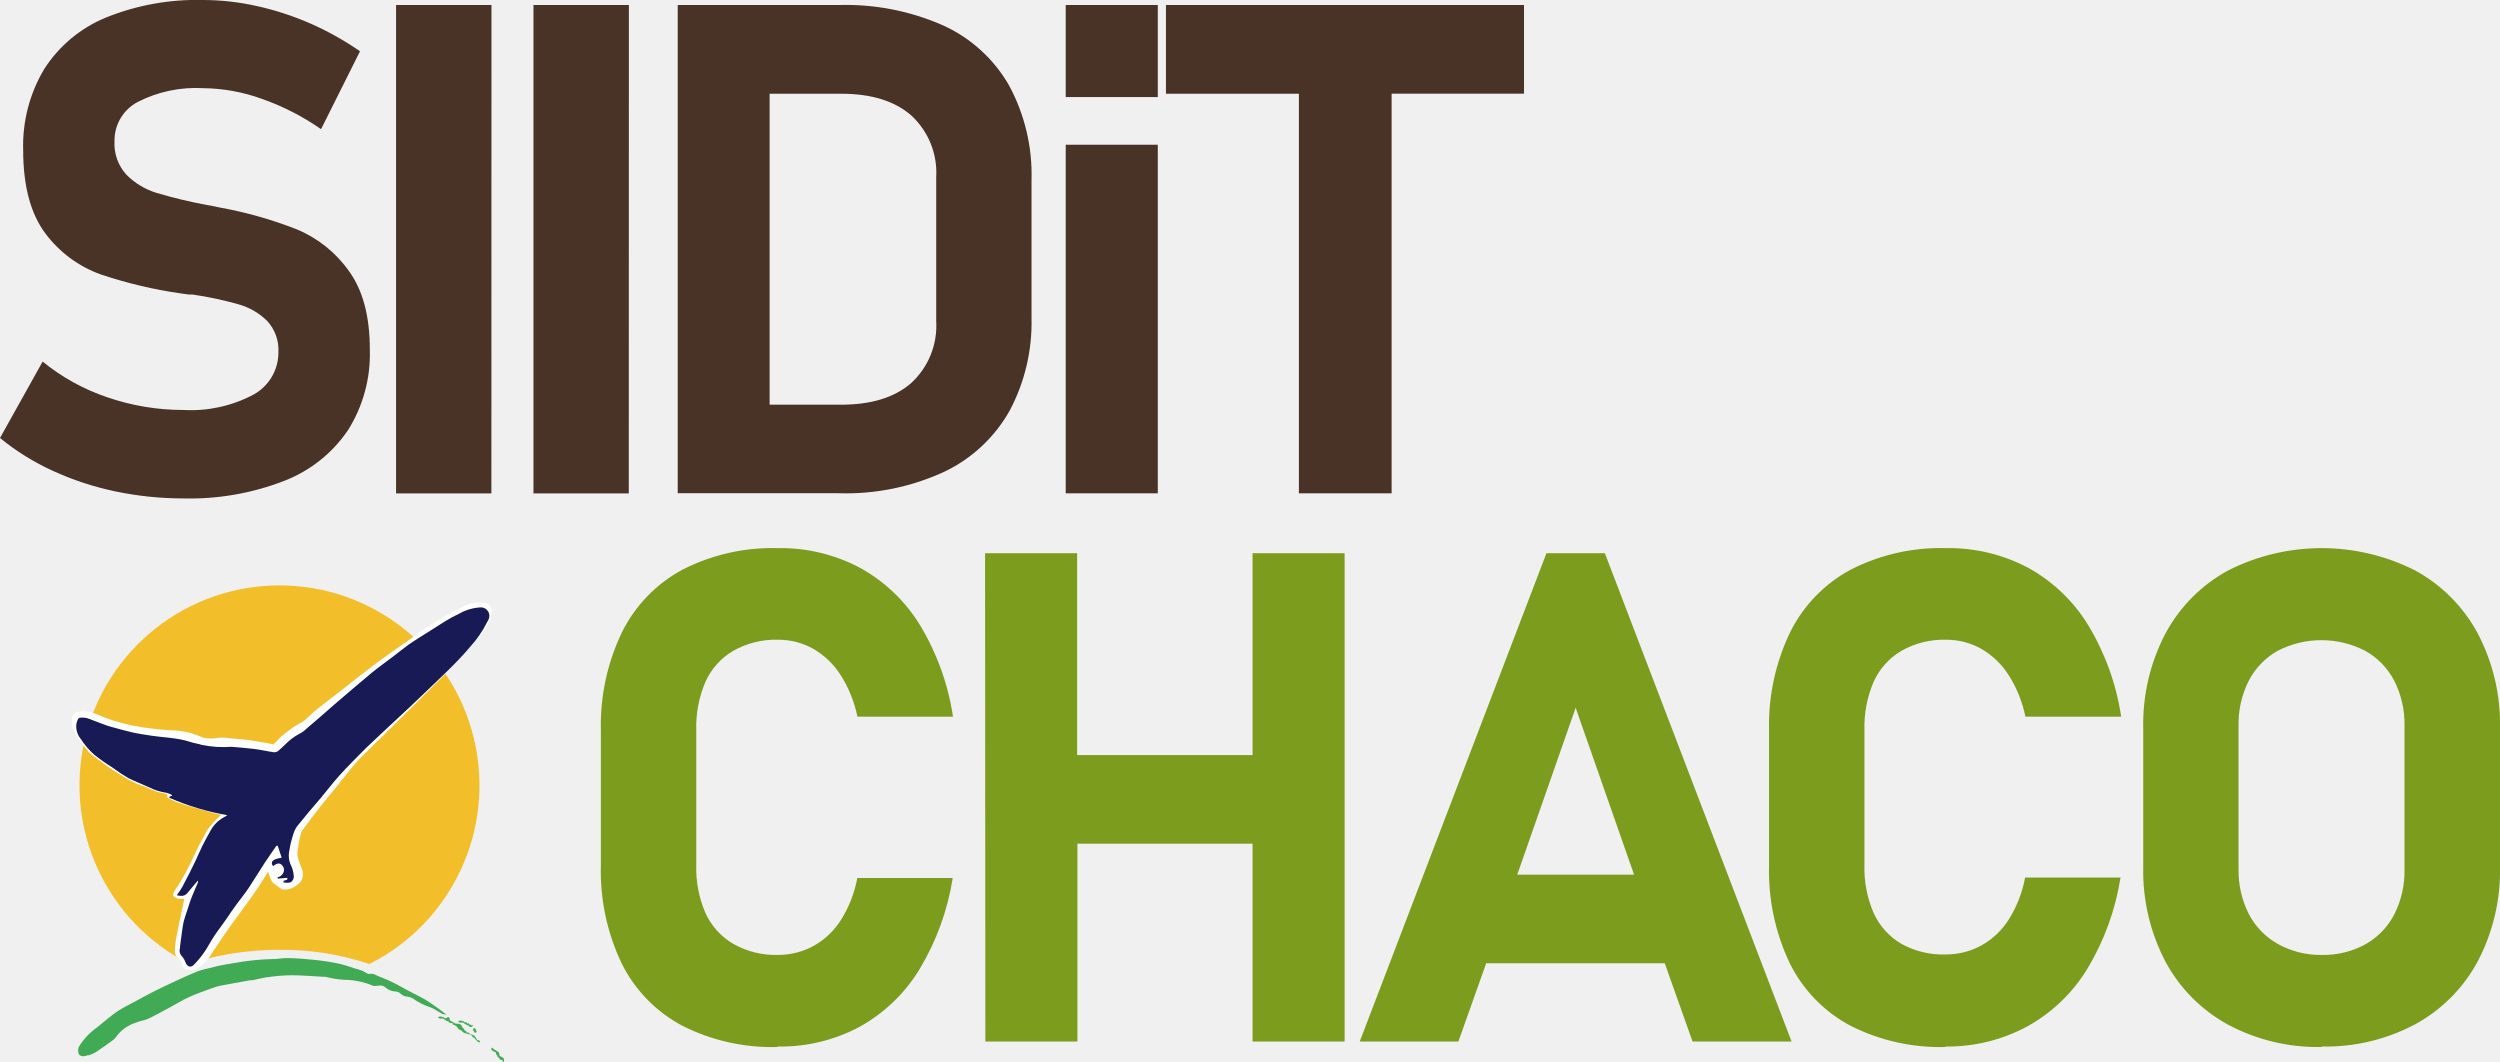
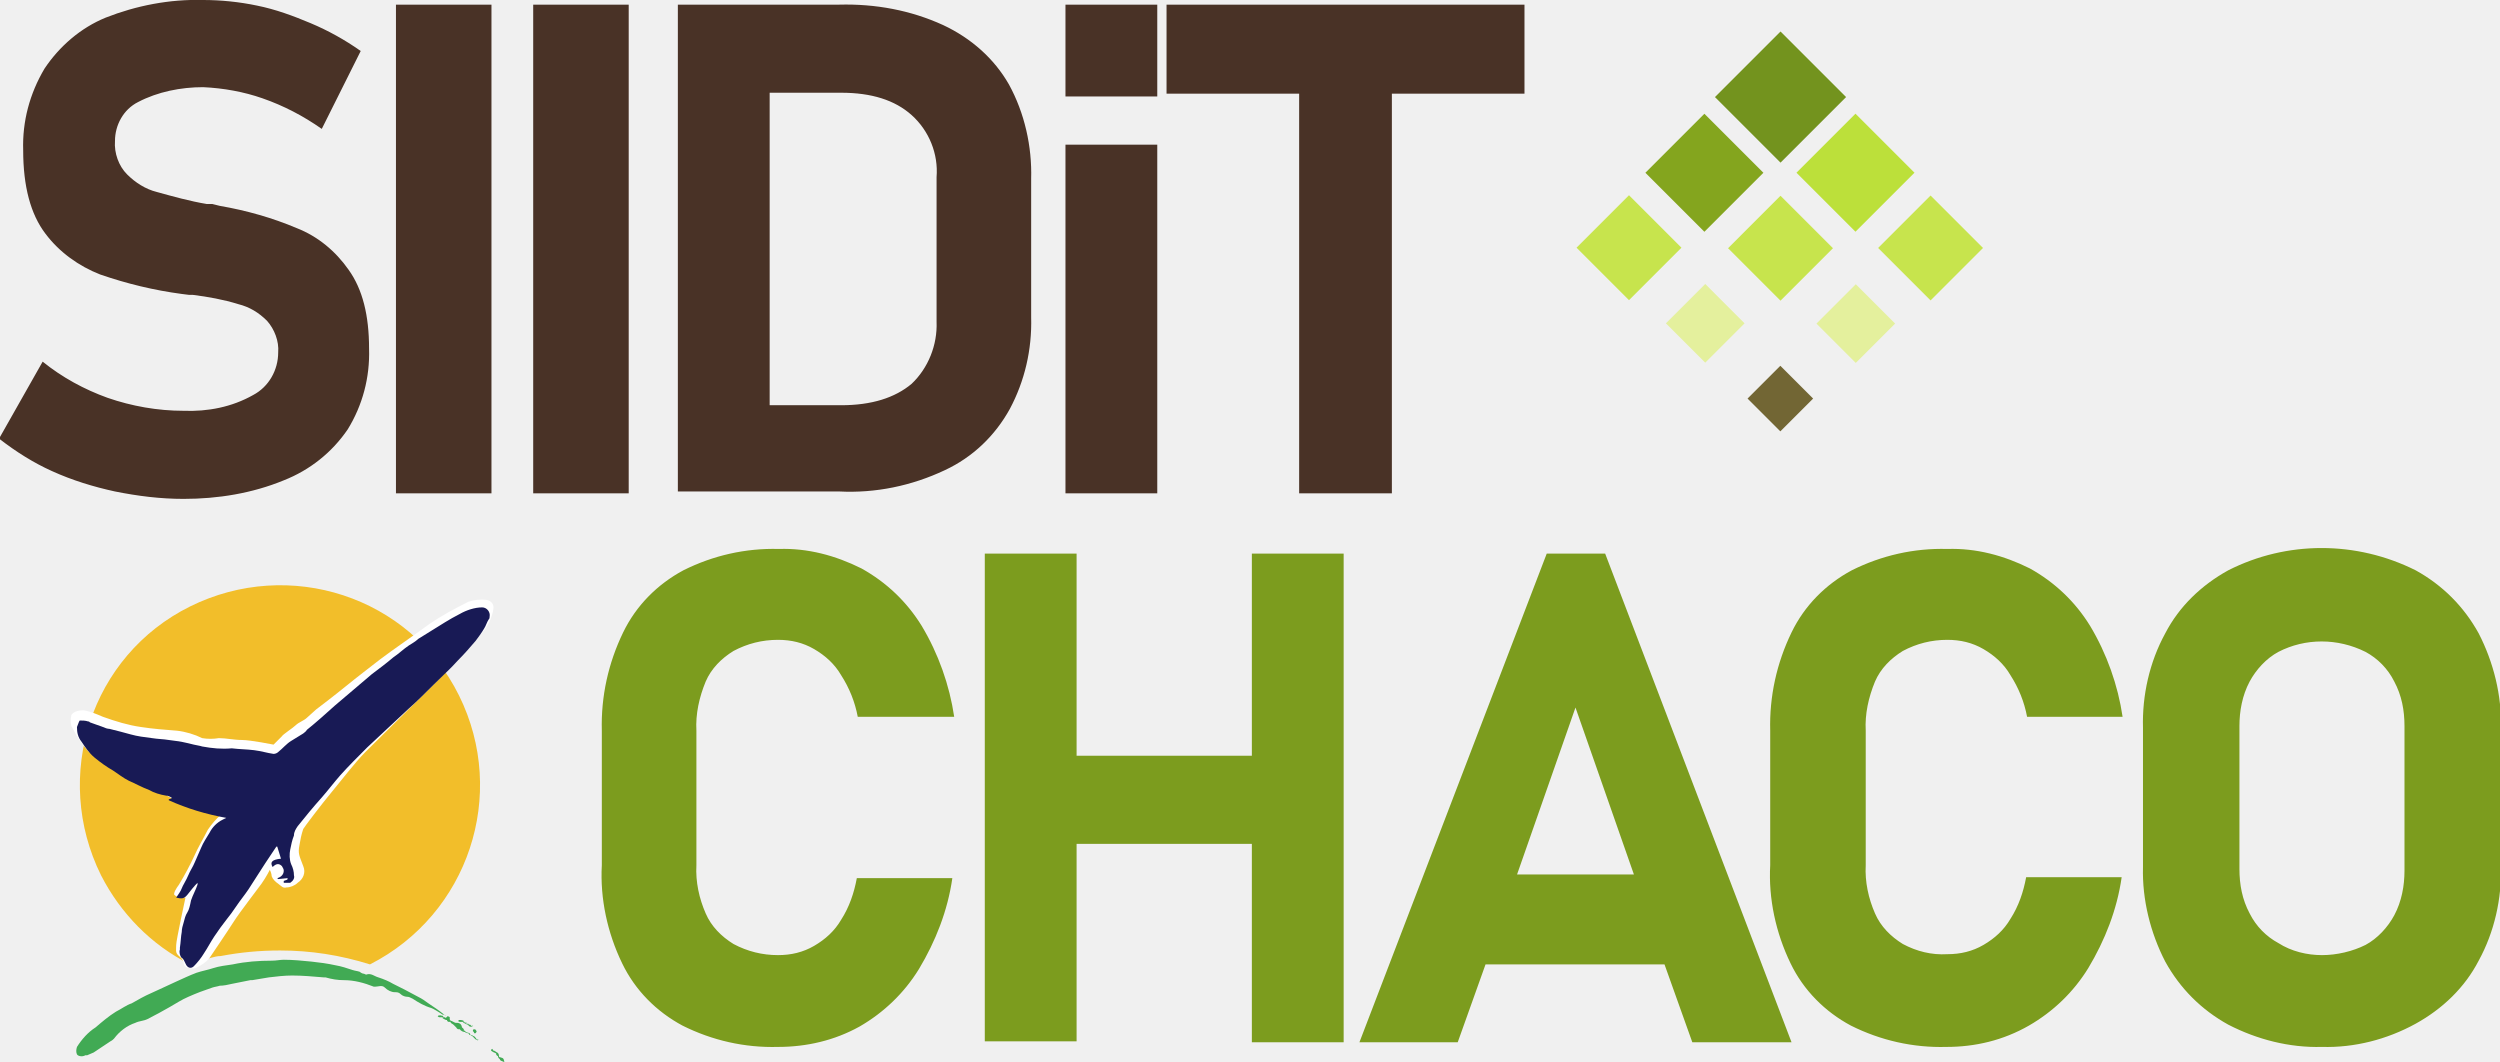
- <svg xmlns="http://www.w3.org/2000/svg" id="Layer_1" data-name="Layer 1" viewBox="0 0 269.65 114.54">
-   <defs>
-     <style>.cls-1{fill:#f2be2a;}.cls-2{fill:#fff;}.cls-3{fill:#181a55;}.cls-4{fill:#41aa54;}.cls-5{fill:#493226;}.cls-6{fill:#7c9c1e;}</style>
-   </defs>
-   <path class="cls-1" d="M19.36,104c.71-.25,1.46-.48,2.25-.68a7.22,7.22,0,0,1,1.1-.25,31.87,31.87,0,0,1,6.37-.62,29.33,29.33,0,0,1,9.66,1.53,21.57,21.57,0,1,0-19.39,0Z" transform="translate(1.1)" />
-   <path class="cls-2" d="M28.39,80.28s-2.51-.49-3.38-.53-1.67-.23-2.47-.19a3.94,3.94,0,0,1-1.75,0,8.14,8.14,0,0,0-2.7-.75,33.62,33.62,0,0,1-3.91-.38,20,20,0,0,1-4.06-1.06A6.6,6.6,0,0,0,8,76.71c-.65,0-1.14.15-1.25.53a2.3,2.3,0,0,0,0,1.25,12.26,12.26,0,0,0,1.78,2.69A32.92,32.92,0,0,0,12.6,84a9.73,9.73,0,0,0,2,.87,8.08,8.08,0,0,0,1.46.59,5.29,5.29,0,0,1,.87.2c.05.07,0,.23,0,.33a4.75,4.75,0,0,0,.9.47c.52.25,3.51,1.07,3.85,1.17s1.07.27,1.07.27a8.82,8.82,0,0,0-1.55,1.72c-.43.76-1.07,2-1.37,2.67a30,30,0,0,1-1.73,3.25c-.34.45-.65.94-.49,1.12a1,1,0,0,0,.72.29h.45s-1,4.59-1,5.1-.11.76.16,1.12.52.43.58.78a.6.6,0,0,0,.31.52,1.66,1.66,0,0,0,1,.14,4.35,4.35,0,0,0,1.48-1.12c.23-.33,1.86-2.84,2.64-3.89s2.49-3.38,2.95-4.12.92-1.46.92-1.46.16.43.23.7a1.46,1.46,0,0,0,.7.8c.43.29.47.47.94.43a2,2,0,0,0,1.21-.47,1.37,1.37,0,0,0,.56-1.75c-.4-1.12-.61-1.32-.4-2.33a9.83,9.83,0,0,1,.36-1.7c.14-.23,2-2.73,3-3.89s2.57-3.34,3.67-4.37,7.7-7.63,8.69-8.6,3.92-4.25,4.32-4.81a4.1,4.1,0,0,0,.81-2,.86.86,0,0,0-.72-1,4,4,0,0,0-2,.23,40.08,40.08,0,0,0-4.21,2.37c-.78.58-4.41,3.09-5.35,3.79s-2.6,2-3.7,2.87-2.8,2.15-3.18,2.49l-1,.92c-.31.27-.9.49-1.25.76s-1.36,1-1.5,1.21A4.33,4.33,0,0,1,28.39,80.28Z" transform="translate(1.1)" />
-   <path class="cls-3" d="M29.49,95c.2-.07.5-.06.39-.32l-1,.09-.06-.14a.88.88,0,0,0,.72-.79.75.75,0,0,0-.19-.48c-.26-.32-.56-.29-1,.07-.32-.48-.06-.76.93-.92l-.43-1.29h-.13c-.41.6-.84,1.19-1.24,1.8-.6.92-1.17,1.87-1.78,2.79-.4.6-.87,1.16-1.3,1.75s-.71,1-1.07,1.54-.9,1.22-1.32,1.85-.69,1.2-1.08,1.76a10.18,10.18,0,0,1-1.15,1.38c-.33.33-.72.15-.87-.29a2.1,2.1,0,0,0-.37-.64.87.87,0,0,1-.22-.92.83.83,0,0,0,0-.18c.08-.57.15-1.15.23-1.72a10.48,10.48,0,0,1,.18-1c.1-.38.23-.76.36-1.13s.26-.85.42-1.27c.22-.58.48-1.14.72-1.71a.26.26,0,0,0,0-.24c-.36.43-.73.85-1.08,1.29s-.72.37-1.18.29c.23-.35.46-.65.64-1s.5-.94.74-1.42.45-.91.67-1.37.46-1.05.72-1.57.57-1.07.86-1.6a3.51,3.51,0,0,1,1.42-1.44l.4-.24a27.35,27.35,0,0,1-6.25-1.88l0-.12.28-.1,0-.08a2.41,2.41,0,0,0-.6-.24A6,6,0,0,1,15,84.93c-.75-.34-1.53-.65-2.25-1a18.85,18.85,0,0,1-1.69-1.12,22.41,22.41,0,0,1-2-1.41A8.41,8.41,0,0,1,7.61,79.7a2.1,2.1,0,0,1-.47-1.62c.05-.24.16-.6.33-.66a2.15,2.15,0,0,1,.89.06.87.87,0,0,1,.19.07l1.42.54c.24.09.47.18.72.25.78.21,1.55.44,2.33.62s1.5.28,2.26.4c.58.09,1.17.13,1.75.2s.92.11,1.38.2.87.23,1.31.35.62.12.92.23a11.54,11.54,0,0,0,3.22.21c.82.07,1.63.13,2.44.23s1.43.26,2.15.36a.73.73,0,0,0,.5-.18c.47-.4.89-.87,1.37-1.25s.84-.52,1.26-.79a4,4,0,0,0,.42-.36c1-.85,2-1.72,2.95-2.56,1.33-1.14,2.66-2.28,4-3.4.76-.62,1.56-1.18,2.34-1.78.56-.43,1.11-.87,1.68-1.29.33-.24.69-.44,1-.66,1-.61,1.91-1.22,2.88-1.82a13.2,13.2,0,0,1,1.58-.86,5.14,5.14,0,0,1,2.41-.68.92.92,0,0,1,.76,1.3c-.18.32-.34.65-.54,1a12.71,12.71,0,0,1-.9,1.31c-.6.72-1.22,1.44-1.87,2.11-.85.89-1.74,1.74-2.63,2.59s-1.82,1.75-2.74,2.61c-1.49,1.4-3,2.77-4.47,4.18-1,1-2,2-2.91,3-.7.77-1.33,1.61-2,2.41-.87,1-1.76,2.06-2.61,3.12a3,3,0,0,0-.44,1,8.84,8.84,0,0,0-.36,1.51,2.49,2.49,0,0,0,.11,1.59,3.25,3.25,0,0,1,.34,1.17.73.73,0,0,1-.37.77,2,2,0,0,1-.73,0Z" transform="translate(1.1)" />
-   <path class="cls-4" d="M53.13,114.06h0l-.29-.14c-.07,0-.07-.13-.08-.2h0a.31.31,0,0,0-.2-.31c-.15-.06-.25-.22-.43-.24A.22.22,0,0,0,52,113h0c-.16.11-.17.21,0,.32s.11.07.17.11l.21.07c0,.12,0,.25.15.31a.26.26,0,0,0,.22.28h0c0,.23.23.21.36.3s0,.12,0,.16.12,0,.12,0S53.34,114.18,53.13,114.06Z" transform="translate(1.1)" />
-   <path class="cls-4" d="M50.29,111.15h-.07c0-.09,0-.2-.1-.24s-.15,0-.19.1l0,0,0,.13h0l.12.13c0,.07.09.17.19.1S50.32,111.22,50.29,111.15Z" transform="translate(1.1)" />
-   <path class="cls-4" d="M50.36,112.16h0l-.28-.44-.15-.08a.66.66,0,0,0-.37-.07c0-.22-.21-.2-.36-.21v-.15l-.22-.07c.07-.21-.19-.21-.22-.36h0c-.11-.37-.41-.38-.72-.37l-.43-.24,0,0a.33.33,0,0,1-.22-.22h0v-.15a.2.2,0,0,0-.27-.06l0,.05h0a.26.26,0,0,0-.18.08.3.3,0,0,0,0-.06l-.18,0a.21.21,0,0,0,.05-.07.21.21,0,0,0-.24,0,.11.11,0,0,0,0-.09h-.29c-.05,0-.14.06-.1.12s.12.06.18.09h.19v0h.13l.12.08s.11,0,.14,0v0h-.16l.37.21.13,0a.21.21,0,0,0,.24.19l.2,0,0,.14.34.16.08.07.16.2c.07.16.23.17.36.23h0a.84.84,0,0,0,.6.35l.43.14.13.1h0a.28.28,0,0,0,.23.21,2.45,2.45,0,0,0,.31.34c.08.06.17.25.28.11S50.52,112.22,50.36,112.16Z" transform="translate(1.1)" />
-   <path class="cls-4" d="M49.88,110.56l0,0c-.11,0-.14.1-.18,0l-.09-.06-.06,0s-.08-.07-.08-.11,0,0-.07,0-.21,0-.14-.08-.14,0-.07,0,0-.08-.08,0a.3.3,0,0,0,0-.06l-.18,0a.21.21,0,0,0,.05-.07.21.21,0,0,0-.24,0,.11.11,0,0,0,0-.09h-.29c-.05,0-.14.06-.1.12s.12.06.18.09h.19v0h.13l.12.08s.11,0,.14,0v0h-.16l.37.21.13,0h0a.21.21,0,0,0,.24.19C49.73,110.79,50,110.64,49.88,110.56Z" transform="translate(1.1)" />
-   <path class="cls-4" d="M46.63,109.38c-.11-.06-1.1-.67-1.22-.7a6.93,6.93,0,0,1-2-1,1.59,1.59,0,0,0-.54-.18,1.1,1.1,0,0,1-.77-.33.87.87,0,0,0-.62-.23,1.72,1.72,0,0,1-1.06-.48c-.35-.26-.68-.13-1-.12a.74.74,0,0,1-.25,0,8.12,8.12,0,0,0-3.16-.66,10.38,10.38,0,0,1-2-.32l-.18,0c-1.15-.06-2.29-.16-3.44-.17a19.75,19.75,0,0,0-2.49.19c-.6.07-1.19.23-1.79.35H25.9l-2,.36c-.43.08-.86.15-1.29.24a5.79,5.79,0,0,0-.77.23c-.86.32-1.74.61-2.58,1-.67.3-1.3.7-1.95,1.05s-1.59.87-2.4,1.26c-.39.19-.86.23-1.26.4a4.24,4.24,0,0,0-2.29,1.65,1.22,1.22,0,0,1-.36.33c-.58.42-1.17.85-1.77,1.24a4.51,4.51,0,0,1-.74.33c-.05,0-.12,0-.17,0-.29.17-.81.14-.92-.13a1,1,0,0,1,0-.77,7,7,0,0,1,2-2.13c.72-.59,1.43-1.2,2.19-1.73a17,17,0,0,1,1.72-.95c.7-.38,1.39-.77,2.1-1.13s1.72-.84,2.59-1.24,1.5-.68,2.28-1c.59-.21,1.21-.3,1.81-.47s1.43-.28,2.14-.41a26.32,26.32,0,0,1,4.24-.42c.45,0,.89-.11,1.33-.1,1,0,2,.09,3,.19a25.7,25.7,0,0,1,2.56.39c.63.13,1.23.35,1.84.54.26.08.52.14.77.24a3.52,3.52,0,0,1,.42.24c.09,0,.2.14.27.12.5-.15.88.19,1.29.33a14.13,14.13,0,0,1,1.62.72c.39.19.76.43,1.15.63l1.45.75a8.92,8.92,0,0,1,1.1.65,19.41,19.41,0,0,1,1.79,1.32S46.65,109.36,46.63,109.38Z" transform="translate(1.1)" />
-   <path class="cls-5" d="M81.91,43.65h7.72q4.89,0,7.57-2.35a8.4,8.4,0,0,0,2.68-6.66V19.13a8.4,8.4,0,0,0-2.68-6.67q-2.68-2.35-7.57-2.35H81.91ZM77,.54H89.4a26.06,26.06,0,0,1,11.25,2.21,15.67,15.67,0,0,1,7.08,6.45,20.23,20.23,0,0,1,2.43,10.22V34.34a20.23,20.23,0,0,1-2.34,9.92,15.94,15.94,0,0,1-7,6.59,25.25,25.25,0,0,1-11.45,2.35H72V.54Zm72,9.56V53.21H139V10.11H124.66V.54h38.62v9.56ZM18.71,53.76A35.59,35.59,0,0,1,11.34,53a31.64,31.64,0,0,1-6.77-2.23A26,26,0,0,1-1.1,47.24L3.5,39a22.29,22.29,0,0,0,7,3.86,25.2,25.2,0,0,0,8.19,1.36,14.42,14.42,0,0,0,7.54-1.65A5.18,5.18,0,0,0,28.93,38a4.61,4.61,0,0,0-1.2-3.37,7.1,7.1,0,0,0-3.12-1.81,37.7,37.7,0,0,0-4.93-1.05.62.62,0,0,0-.2,0,.64.64,0,0,1-.2,0l-.8-.11a48.88,48.88,0,0,1-8.77-2.08,12.91,12.91,0,0,1-5.9-4.38Q1.4,22,1.4,16.19A16.09,16.09,0,0,1,3.68,7.43,14.4,14.4,0,0,1,10.31,1.9,26.14,26.14,0,0,1,20.81,0a26.75,26.75,0,0,1,5.78.65,31.36,31.36,0,0,1,5.78,1.88,32.24,32.24,0,0,1,5.36,3l-4.2,8.4a26.63,26.63,0,0,0-6.36-3.26,19.24,19.24,0,0,0-6.36-1.16A13.78,13.78,0,0,0,13.75,11a4.69,4.69,0,0,0-2.5,4.22,4.94,4.94,0,0,0,1.3,3.64,7.78,7.78,0,0,0,3.22,1.94,51.3,51.3,0,0,0,5.4,1.3l.29.05.29.05.42.09.42.09a44.08,44.08,0,0,1,8.35,2.37,13,13,0,0,1,5.6,4.49q2.25,3.1,2.25,8.46a15.43,15.43,0,0,1-2.35,8.69,14.72,14.72,0,0,1-6.87,5.47A28.11,28.11,0,0,1,18.71,53.76Zm33.19-.54H41.62V.54H51.91Zm14.82,0H56.44V.54H66.73ZM113.85.54h9.93v9.93h-9.93Zm0,15.07h9.93v37.6h-9.93Z" transform="translate(1.1)" />
-   <path class="cls-6" d="M249.31,103a9.44,9.44,0,0,0,4.71-1.14,7.8,7.8,0,0,0,3.13-3.24,10.28,10.28,0,0,0,1.1-4.85V78.29a10.28,10.28,0,0,0-1.1-4.85A7.8,7.8,0,0,0,254,70.19a10.29,10.29,0,0,0-9.42,0,7.8,7.8,0,0,0-3.13,3.24,10.28,10.28,0,0,0-1.1,4.85V93.72a10.28,10.28,0,0,0,1.1,4.85,7.8,7.8,0,0,0,3.13,3.24A9.44,9.44,0,0,0,249.31,103Zm0,9.93a20.54,20.54,0,0,1-10.09-2.41,16.76,16.76,0,0,1-6.76-6.81,21,21,0,0,1-2.39-10.2V78.54a21,21,0,0,1,2.39-10.2,16.76,16.76,0,0,1,6.76-6.81,22.33,22.33,0,0,1,20.18,0,16.76,16.76,0,0,1,6.76,6.81,21,21,0,0,1,2.39,10.2V93.47a21,21,0,0,1-2.39,10.2,16.76,16.76,0,0,1-6.76,6.81A20.54,20.54,0,0,1,249.31,112.88Zm-40.54,0a21.44,21.44,0,0,1-10.29-2.3,15.34,15.34,0,0,1-6.52-6.7,23.16,23.16,0,0,1-2.25-10.63V78.79A23.16,23.16,0,0,1,192,68.16a15.45,15.45,0,0,1,6.52-6.72,21.3,21.3,0,0,1,10.29-2.32,18.21,18.21,0,0,1,8.88,2.14,17.48,17.48,0,0,1,6.47,6.21,26.78,26.78,0,0,1,3.53,9.83H217.36a13.31,13.31,0,0,0-1.79-4.46A8.6,8.6,0,0,0,212.63,70a7.67,7.67,0,0,0-3.86-1A9.27,9.27,0,0,0,204,70.19a7.38,7.38,0,0,0-3,3.33,12.28,12.28,0,0,0-1,5.27V93.25a12.16,12.16,0,0,0,1,5.25,7.4,7.4,0,0,0,3,3.31,9.27,9.27,0,0,0,4.75,1.14,8,8,0,0,0,3.91-1,8.23,8.23,0,0,0,2.93-2.81,13,13,0,0,0,1.74-4.49h10.29a27.25,27.25,0,0,1-3.57,9.83,17.52,17.52,0,0,1-6.45,6.21A18.11,18.11,0,0,1,208.77,112.88Zm-126,0a21.44,21.44,0,0,1-10.29-2.3,15.34,15.34,0,0,1-6.52-6.7,23.16,23.16,0,0,1-2.25-10.63V78.79A23.16,23.16,0,0,1,66,68.16a15.45,15.45,0,0,1,6.52-6.72,21.3,21.3,0,0,1,10.29-2.32,18.21,18.21,0,0,1,8.88,2.14,17.48,17.48,0,0,1,6.47,6.21,26.77,26.77,0,0,1,3.53,9.83H91.38a13.31,13.31,0,0,0-1.79-4.46A8.6,8.6,0,0,0,86.65,70a7.67,7.67,0,0,0-3.86-1A9.27,9.27,0,0,0,78,70.19a7.38,7.38,0,0,0-3,3.33,12.28,12.28,0,0,0-1,5.27V93.25a12.16,12.16,0,0,0,1,5.25,7.4,7.4,0,0,0,3,3.31A9.27,9.27,0,0,0,82.79,103a8,8,0,0,0,3.91-1,8.23,8.23,0,0,0,2.93-2.81,13,13,0,0,0,1.74-4.49h10.29a27.26,27.26,0,0,1-3.57,9.83,17.52,17.52,0,0,1-6.45,6.21A18.1,18.1,0,0,1,82.79,112.88ZM165.7,59.67H172l20.14,52.67H181.46l-3-8.44H159.2l-3,8.44H145.56Zm9.45,34.67-6.3-18-6.3,18Zm-70-34.67h9.93V81.44H134V59.67h9.93v52.67H134V91H115.11v21.34h-9.93Z" transform="translate(1.1)" />
+ <svg xmlns="http://www.w3.org/2000/svg" enable-background="new 0 0 269.6 114.5" viewBox="0 0 269.6 114.5">
+   <path d="m20.5 104c.7-.2 1.5-.5 2.2-.7.4-.1.7-.2 1.1-.2 2.1-.4 4.2-.6 6.4-.6 3.3 0 6.5.5 9.7 1.5 10.6-5.4 14.9-18.3 9.6-29s-18.3-14.9-29-9.6-14.9 18.3-9.6 29c2.1 4.1 5.4 7.5 9.6 9.6z" fill="#f2be2a" />
+   <path d="m29.5 80.3s-2.5-.5-3.4-.5-1.7-.2-2.5-.2c-.6.1-1.2.1-1.8 0-.8-.4-1.8-.7-2.7-.8-1.3-.1-2.6-.2-3.9-.4-1.4-.2-2.7-.6-4.1-1.1-.7-.3-1.4-.6-2.1-.7-.7 0-1.1.2-1.3.5-.1.4-.1.8 0 1.2.5 1 1.1 1.9 1.8 2.7 1.3 1 2.6 2 4.1 2.8.6.4 1.3.7 2 .9l1.5.6c.3 0 .6.1.9.2v.3c.3.2.6.3.9.5.5.2 3.5 1.1 3.9 1.2s1.1.3 1.1.3c-.6.5-1.1 1.1-1.5 1.7-.4.8-1.1 2-1.4 2.7-.5 1.1-1.1 2.2-1.7 3.2-.3.4-.6.9-.5 1.1.2.2.5.3.7.3h.5s-1 4.6-1 5.1-.1.8.2 1.1.5.4.6.8c0 .2.1.4.3.5.3.1.7.2 1 .1.6-.3 1.1-.6 1.5-1.1.2-.3 1.9-2.8 2.6-3.9s2.5-3.4 3-4.1.9-1.5.9-1.5.2.4.2.7c.1.3.4.6.7.8.4.3.5.5.9.4.4 0 .9-.2 1.2-.5.6-.4.9-1.1.6-1.8-.4-1.1-.6-1.3-.4-2.3.1-.6.2-1.1.4-1.7.1-.2 2-2.7 3-3.9s2.6-3.3 3.7-4.4 7.7-7.6 8.7-8.6 3.9-4.2 4.3-4.8.7-1.3.8-2c.1-.5-.2-.9-.7-1-.7-.1-1.4 0-2 .2-1.4.7-2.9 1.5-4.2 2.4-.8.6-4.4 3.1-5.3 3.8s-2.6 2-3.7 2.9-2.8 2.2-3.2 2.5l-1 .9c-.3.3-.9.5-1.2.8s-1.4 1-1.5 1.2c-.5.5-.7.7-.9.9z" fill="#fff" />
+   <path d="m30.6 95c.2-.1.5-.1.4-.3l-1 .1-.1-.1c.4-.1.7-.4.7-.8 0-.2-.1-.3-.2-.5-.3-.3-.6-.3-1 .1-.3-.5-.1-.8.9-.9l-.4-1.3h-.1c-.4.6-.8 1.2-1.2 1.8-.6.9-1.2 1.9-1.8 2.8-.4.6-.9 1.2-1.3 1.8s-.7 1-1.1 1.5-.9 1.2-1.3 1.8-.7 1.2-1.1 1.8c-.3.5-.7 1-1.1 1.4-.3.3-.7.2-.9-.3-.1-.2-.2-.5-.4-.6-.2-.2-.3-.6-.2-.9 0-.1 0-.1 0-.2.1-.6.1-1.2.2-1.7 0-.3.1-.7.2-1 .1-.4.2-.8.4-1.1s.3-.8.4-1.3c.2-.6.5-1.1.7-1.7 0-.1 0-.2 0-.2-.4.4-.7.8-1.1 1.3s-.7.4-1.2.3c.2-.3.5-.7.6-1s.5-.9.7-1.4.5-.9.7-1.4.5-1.1.7-1.6.6-1.1.9-1.6c.3-.6.8-1.1 1.4-1.4l.4-.2c-2.2-.4-4.2-1-6.2-1.9v-.1l.3-.1v-.1c-.2-.1-.4-.2-.6-.2-.6-.1-1.3-.3-1.8-.6-.8-.3-1.5-.7-2.2-1-.6-.3-1.1-.7-1.7-1.1-.7-.4-1.4-.9-2-1.4s-1-1.1-1.4-1.7c-.4-.5-.5-1-.5-1.6.1-.2.2-.6.3-.7.3 0 .6 0 .9.1.1 0 .1 0 .2.1l1.4.5c.2.1.5.2.7.2.8.2 1.6.4 2.3.6s1.5.3 2.3.4c.6.1 1.2.1 1.8.2s.9.1 1.4.2.9.2 1.3.3.6.1.9.2c1.1.2 2.1.3 3.2.2.8.1 1.6.1 2.4.2s1.4.3 2.1.4c.2 0 .4-.1.5-.2.5-.4.9-.9 1.4-1.2s.8-.5 1.3-.8c.1-.1.3-.2.4-.4 1-.8 2-1.7 3-2.6 1.3-1.1 2.7-2.3 4-3.4.8-.6 1.6-1.2 2.3-1.8.6-.4 1.1-.9 1.7-1.3.3-.2.7-.4 1-.7 1-.6 1.9-1.2 2.9-1.8.5-.3 1-.6 1.6-.9.7-.4 1.6-.7 2.4-.7.5 0 .9.5.8 1 0 .1 0 .2-.1.3-.2.3-.3.7-.5 1-.3.5-.6.9-.9 1.3-.6.7-1.2 1.4-1.9 2.1-.8.9-1.7 1.7-2.6 2.6s-1.8 1.8-2.7 2.6c-1.5 1.4-3 2.8-4.5 4.2-1 1-2 2-2.9 3-.7.8-1.3 1.6-2 2.4-.9 1-1.8 2.1-2.6 3.1-.2.3-.4.6-.4 1-.2.5-.3 1-.4 1.5s-.1 1.1.1 1.6c.2.4.3.8.3 1.2.1.3-.1.6-.4.8-.2 0-.5 0-.7 0z" fill="#181a55" />
+   <g fill="#41aa54">
+     <path d="m54.2 114.1-.3-.1c-.1 0-.1-.1-.1-.2s-.1-.3-.2-.3c-.2-.1-.2-.2-.4-.2 0-.1-.1-.1-.1-.2-.2.1-.2.2 0 .3s.1.1.2.1l.2.1c0 .1 0 .2.2.3 0 .1.1.3.2.3 0 .2.2.2.4.3s0 .1 0 .2.1 0 .1 0 0-.5-.2-.6z" />
+     <path d="m51.4 111.2c-.1-.1-.1-.2-.2-.2s-.2 0-.2.1v.1l.1.1c0 .1.1.2.2.1s.1-.2.1-.2z" />
+     <path d="m51.5 112.2-.3-.4-.2-.1c-.1-.1-.2-.1-.4-.1 0-.2-.2-.2-.4-.2v-.2l-.2-.1c.1-.2-.2-.2-.2-.4-.1-.4-.4-.4-.7-.4l-.4-.2c-.1 0-.2-.1-.2-.2v-.2c-.1-.1-.2-.1-.3-.1v.1c-.1 0-.1 0-.2.1 0 0 0 0 0-.1h-.2s0 0 0-.1c-.1-.1-.2-.1-.2 0v-.1h-.3s-.1.1-.1.1.1.1.2.1h.2.1l.1.1h.1-.2l.4.2h.1c0 .1.1.2.2.2h.2v.1l.3.2.1.1.2.2c.1.2.2.2.4.2.1.2.4.3.6.3l.4.1.1.1c0 .1.1.2.2.2.1.1.2.2.3.3s.2.2.3.1.1.1 0 .1z" />
+     <path d="m51 110.6c-.1 0-.1.1-.2 0l-.1-.1h-.1s-.1-.1-.1-.1 0 0-.1 0-.2 0-.1-.1-.1 0-.1 0 0-.1-.1 0c0 0 0 0 0-.1h-.1s0 0 0-.1c-.1-.1-.2-.1-.2 0v-.1h-.3s-.1.1-.1.1.1.1.2.1h.2.1l.1.1h.1-.1l.4.2h.1c0 .1.1.2.2.2.1.1.4-.1.3-.1z" />
+     <path d="m47.7 109.4c-.1-.1-1.1-.7-1.2-.7-.7-.2-1.4-.6-2-1-.2-.1-.4-.2-.5-.2-.3 0-.6-.1-.8-.3s-.4-.2-.6-.2c-.4 0-.8-.2-1.1-.5s-.7-.1-1-.1c-.1 0-.2 0-.2 0-1-.4-2.1-.7-3.2-.7-.7 0-1.3-.1-2-.3h-.2c-1.2-.1-2.3-.2-3.4-.2-.8 0-1.7.1-2.5.2-.6.1-1.2.2-1.8.3h-.2l-2 .4c-.4.1-.9.2-1.3.2-.3.1-.5.1-.8.2-.9.3-1.7.6-2.6 1-.7.3-1.3.7-2 1.1s-1.6.9-2.4 1.3c-.4.2-.9.2-1.3.4-.9.3-1.7.9-2.3 1.7-.1.1-.2.2-.4.3-.6.4-1.2.8-1.8 1.2-.2.1-.5.2-.7.3-.1 0-.1 0-.2 0-.3.2-.8.1-.9-.1s-.1-.5 0-.8c.5-.8 1.2-1.6 2-2.1.7-.6 1.4-1.2 2.2-1.7.6-.3 1.1-.7 1.7-.9.7-.4 1.4-.8 2.1-1.1s1.7-.8 2.6-1.2 1.5-.7 2.3-1c.6-.2 1.2-.3 1.8-.5s1.4-.3 2.1-.4c1.4-.3 2.8-.4 4.2-.4.5 0 .9-.1 1.3-.1 1 0 2 .1 3 .2.9.1 1.7.2 2.6.4.6.1 1.2.3 1.8.5.3.1.5.1.8.2.1.1.3.2.4.2s.2.1.3.1c.5-.2.9.2 1.3.3.6.2 1.1.4 1.6.7l1.2.6 1.5.8c.4.2.7.4 1.1.7.6.4 1.2.8 1.8 1.3.2 0-.2-.1-.3-.1z" />
+   </g>
+   <path d="m83 43.7h7.7c3.3 0 5.8-.8 7.6-2.3 1.8-1.7 2.8-4.2 2.7-6.7v-15.6c.2-2.5-.8-5-2.7-6.7-1.8-1.6-4.3-2.4-7.6-2.4h-7.7zm-4.9-43.2h12.4c3.9-.1 7.7.6 11.2 2.2 3 1.4 5.5 3.6 7.1 6.4 1.7 3.1 2.5 6.7 2.4 10.2v14.9c.1 3.5-.7 6.9-2.3 9.9-1.6 2.9-4 5.2-7 6.6-3.6 1.7-7.5 2.5-11.4 2.3h-17.4v-52.5zm72 9.6v43.1h-10v-43.1h-14.3v-9.6h38.6v9.6zm-130.3 43.7c-2.5 0-4.9-.3-7.4-.8-2.3-.5-4.6-1.2-6.8-2.2-2-.9-3.9-2.1-5.7-3.5l4.7-8.3c2.1 1.7 4.5 3 7 3.9 2.6.9 5.4 1.4 8.2 1.4 2.6.1 5.2-.4 7.5-1.7 1.7-.9 2.7-2.7 2.7-4.6.1-1.2-.4-2.5-1.2-3.4-.9-.9-1.9-1.5-3.1-1.8-1.6-.5-3.3-.8-4.9-1-.1 0-.1 0-.2 0s-.1 0-.2 0l-.8-.1c-3-.4-5.9-1.1-8.8-2.1-2.3-.9-4.4-2.4-5.9-4.4-1.6-2.1-2.4-5.1-2.4-9-.1-3.1.7-6.1 2.3-8.8 1.6-2.4 3.9-4.4 6.6-5.5 3.3-1.3 6.9-2 10.5-1.9 1.9 0 3.9.2 5.8.6 2 .4 3.9 1.1 5.8 1.9s3.7 1.8 5.4 3l-4.2 8.4c-2-1.4-4.1-2.5-6.4-3.3-2-.7-4.2-1.1-6.4-1.2-2.4 0-4.9.5-7 1.6-1.6.8-2.5 2.5-2.5 4.2-.1 1.3.4 2.7 1.3 3.6s2 1.6 3.2 1.9c1.8.5 3.6 1 5.4 1.3h.3.3l.4.1.4.1c2.9.5 5.7 1.3 8.3 2.4 2.3.9 4.2 2.5 5.6 4.5 1.5 2.1 2.2 4.9 2.2 8.5.1 3.1-.7 6.1-2.3 8.7-1.7 2.5-4.1 4.4-6.9 5.5-3.4 1.4-7.1 2-10.8 2zm33.2-.6h-10.3v-52.7h10.3zm14.8 0h-10.3v-52.7h10.3zm47.1-52.7h9.9v9.9h-9.9zm0 15.1h9.9v37.6h-9.9z" fill="#493226" />
+   <path d="m250.4 103c1.6 0 3.3-.4 4.7-1.1 1.3-.7 2.4-1.9 3.1-3.2.8-1.5 1.1-3.2 1.1-4.8v-15.6c0-1.7-.3-3.3-1.1-4.8-.7-1.4-1.8-2.5-3.1-3.2-3-1.5-6.5-1.5-9.4 0-1.3.7-2.4 1.9-3.1 3.2-.8 1.5-1.1 3.2-1.1 4.8v15.4c0 1.7.3 3.3 1.1 4.8.7 1.4 1.8 2.5 3.1 3.2 1.4.9 3.1 1.3 4.7 1.3zm0 9.9c-3.5.1-7-.8-10.1-2.4-2.9-1.6-5.2-3.9-6.8-6.8-1.6-3.1-2.5-6.7-2.4-10.2v-15c-.1-3.5.7-7.1 2.4-10.2 1.5-2.9 3.9-5.2 6.8-6.8 6.3-3.2 13.8-3.2 20.2 0 2.9 1.6 5.2 3.9 6.8 6.8 1.6 3.1 2.5 6.7 2.4 10.2v14.9c.1 3.5-.7 7.1-2.4 10.2-1.5 2.9-3.9 5.2-6.8 6.8-3.1 1.7-6.6 2.6-10.1 2.5zm-40.5 0c-3.6.1-7.1-.7-10.3-2.3-2.8-1.5-5.1-3.8-6.5-6.7-1.6-3.3-2.4-7-2.2-10.6v-14.5c-.1-3.7.7-7.3 2.3-10.6 1.4-2.9 3.7-5.2 6.5-6.7 3.2-1.6 6.7-2.4 10.3-2.3 3.1-.1 6.1.7 8.9 2.1 2.7 1.5 4.9 3.6 6.5 6.2 1.8 3 3 6.4 3.5 9.8h-10.3c-.3-1.6-.9-3.1-1.8-4.5-.7-1.2-1.7-2.1-2.9-2.8s-2.5-1-3.9-1c-1.7 0-3.3.4-4.8 1.2-1.3.8-2.4 1.9-3 3.3-.7 1.7-1.1 3.5-1 5.3v14.5c-.1 1.8.3 3.6 1 5.2.6 1.4 1.7 2.5 3 3.3 1.5.8 3.1 1.2 4.8 1.1 1.4 0 2.7-.3 3.9-1s2.2-1.6 2.9-2.8c.9-1.4 1.4-2.9 1.7-4.5h10.3c-.5 3.5-1.8 6.8-3.6 9.8-1.6 2.6-3.8 4.7-6.4 6.2-2.8 1.6-5.8 2.3-8.9 2.3zm-126 0c-3.6.1-7.1-.7-10.3-2.3-2.8-1.5-5.1-3.8-6.5-6.7-1.6-3.3-2.4-7-2.2-10.6v-14.5c-.1-3.7.7-7.3 2.3-10.6 1.4-2.9 3.7-5.2 6.5-6.7 3.2-1.6 6.7-2.4 10.3-2.3 3.1-.1 6.1.7 8.9 2.1 2.7 1.5 4.9 3.6 6.5 6.2 1.8 3 3 6.4 3.5 9.8h-10.4c-.3-1.6-.9-3.1-1.8-4.5-.7-1.2-1.7-2.1-2.9-2.8s-2.5-1-3.9-1c-1.7 0-3.3.4-4.8 1.2-1.3.8-2.4 1.9-3 3.3-.7 1.7-1.1 3.5-1 5.3v14.5c-.1 1.8.3 3.6 1 5.2.6 1.4 1.7 2.5 3 3.3 1.5.8 3.1 1.2 4.8 1.2 1.4 0 2.7-.3 3.9-1s2.2-1.6 2.9-2.8c.9-1.4 1.4-2.9 1.7-4.5h10.3c-.5 3.5-1.8 6.8-3.6 9.8-1.6 2.6-3.8 4.7-6.4 6.2-2.7 1.5-5.7 2.2-8.8 2.2zm82.9-53.2h6.3l20.1 52.7h-10.7l-3-8.4h-19.3l-3 8.4h-10.6zm9.4 34.6-6.3-18-6.3 18zm-70-34.6h9.9v21.8h18.9v-21.8h9.9v52.7h-9.9v-21.4h-18.9v21.3h-9.9z" fill="#7c9c1e" />
+   <path d="m187 5.5h10v10h-10z" fill="#73931e" transform="matrix(.7071 -.7071 .7071 .7071 48.8234 138.8073)" />
+   <path d="m179.3 14.1h9v9h-9z" fill="#84a51e" transform="matrix(.7071 -.7071 .7071 .7071 40.684 135.4442)" />
+   <path d="m171.7 22.7h8v8h-8z" fill="#c7e44d" transform="matrix(.7071 -.7071 .7071 .7071 32.5538 132.0685)" />
+   <path d="m195.6 14.1h9v9h-9z" fill="#bce03a" transform="matrix(.7071 -.7071 .7071 .7071 45.4519 146.9634)" />
+   <path d="m204.2 22.7h8v8h-8z" fill="#c7e44d" transform="matrix(.7071 -.7071 .7071 .7071 42.0946 155.0794)" />
+   <path d="m197.1 31.9h6v6h-6z" fill="#e4f09d" transform="matrix(.7071 -.7071 .7071 .7071 33.9586 151.7073)" />
+   <path d="m189.5 40.5h5v5h-5z" fill="#726634" transform="matrix(.7071 -.7071 .7071 .7071 25.8225 148.3399)" />
+   <path d="m188 22.8h8v8h-8z" fill="#c7e44d" transform="matrix(.7071 -.7071 .7071 .7071 37.2958 143.5811)" />
+   <path d="m180.9 31.9h6v6h-6z" fill="#e4f09d" transform="matrix(.7071 -.7071 .7071 .7071 29.1798 140.2246)" />
</svg>
